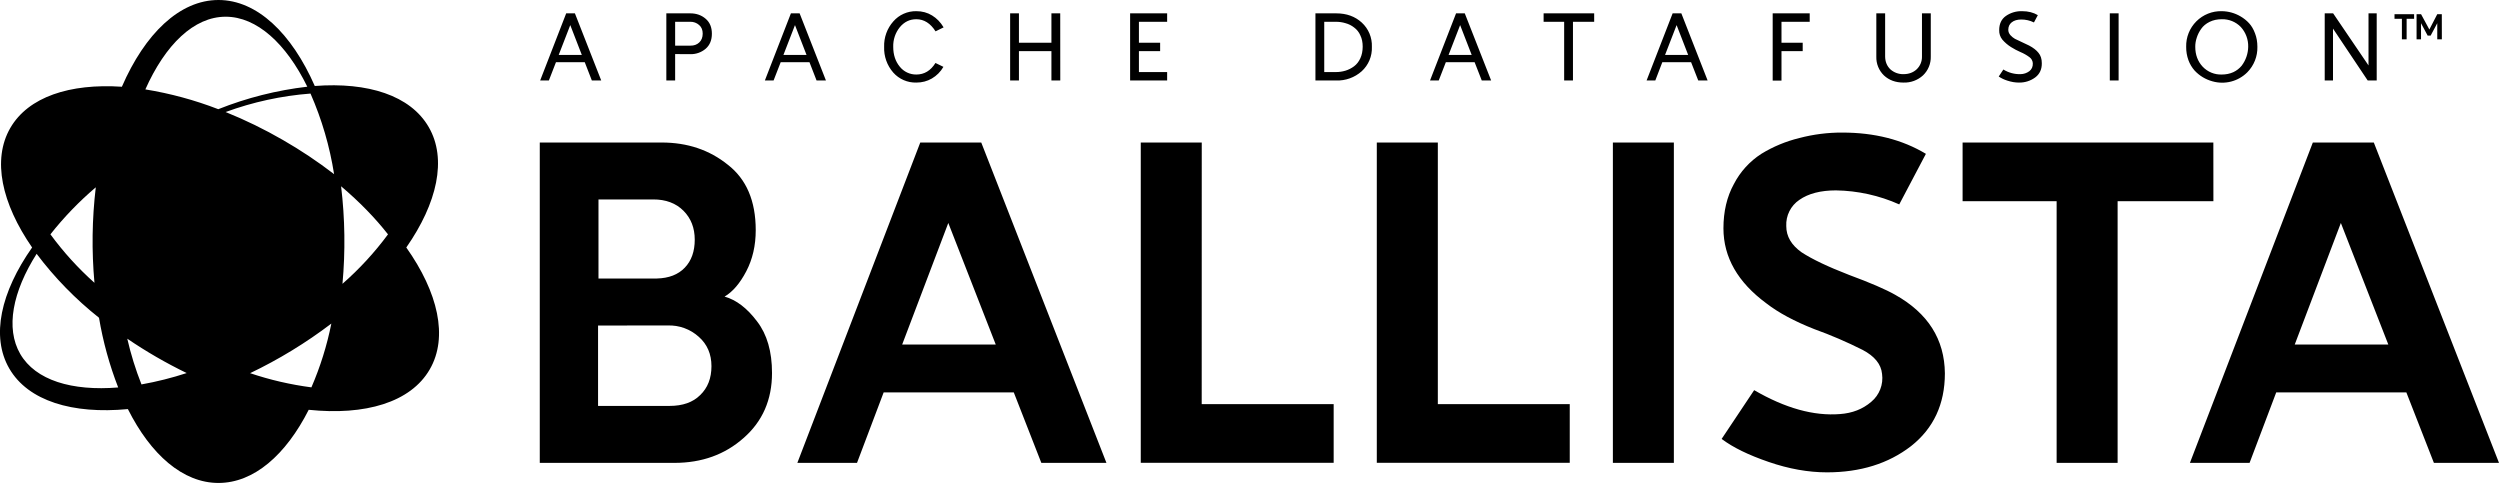
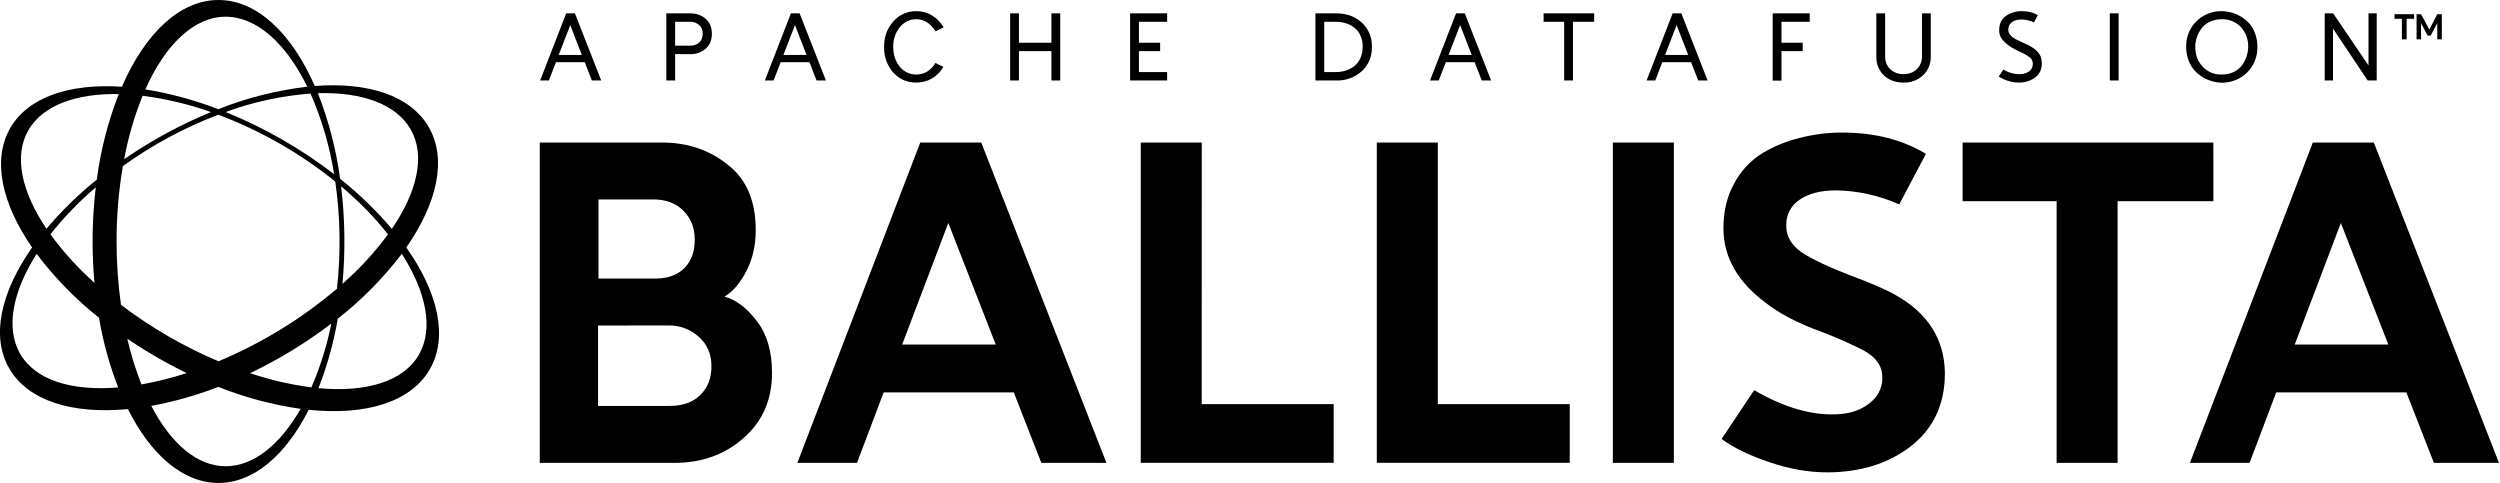
<svg xmlns="http://www.w3.org/2000/svg" viewBox="0 0 528 102" fill="#000">
-   <path fillRule="evenodd" clipRule="evenodd" d="M46.14 102c7.48 0 14.23-5.92 19.06-15.45 11.9 1.24 21.53-1.55 25.56-8.53 3.96-6.83 1.75-16.28-4.95-25.75 6.53-9.37 8.65-18.69 4.73-25.44-3.86-6.68-12.85-9.53-24.06-8.67C61.61 7.06 54.3 0 46.14 0c-8.2 0-15.53 7.12-20.4 18.32-10.98-.73-19.75 2.13-23.56 8.7-3.88 6.71-1.82 15.95 4.6 25.25-6.6 9.4-8.75 18.77-4.82 25.56 3.98 6.87 13.38 9.68 25.05 8.57 4.83 9.62 11.62 15.6 19.13 15.6M31.95 85.72c4.12 7.9 9.64 12.75 15.71 12.75 5.91 0 11.52-4.59 15.83-12.12a76 76 0 0 1-17.38-4.64 78 78 0 0 1-14.16 4.01m7.48-6.93a71 71 0 0 1-9.55 2.4 67 67 0 0 1-3-9.66 99 99 0 0 0 12.55 7.26m6.7-2.48a96 96 0 0 0 25.03-15.33 89 89 0 0 0-.35-22.63 88 88 0 0 0-11.55-7.91 88 88 0 0 0-13.16-6.21 88 88 0 0 0-20.15 10.85A94 94 0 0 0 24.62 51c0 4.65.33 9.14.93 13.38A96 96 0 0 0 46.13 76.3m6.68 2.52a99 99 0 0 0 17.17-10.48 67 67 0 0 1-4.21 13.47 68 68 0 0 1-12.96-3M71.34 67.3a75 75 0 0 1-4.08 14.68c10 .93 17.9-1.36 21.2-7.04 3.16-5.47 1.58-13.27-3.6-21.34a75 75 0 0 1-13.52 13.7m11.42-18.96c5.4-7.91 7.14-15.56 3.95-21.06-3.08-5.33-10.33-7.87-19.58-7.6a77 77 0 0 1 4.7 18.08 78 78 0 0 1 10.93 10.58M65.58 19.76a69 69 0 0 1 4.98 17.02 97 97 0 0 0-10.8-7.21 96 96 0 0 0-12.11-5.91 67 67 0 0 1 17.93-3.9m-.68-1.45a74 74 0 0 0-18.8 4.75 77 77 0 0 0-15.4-4.18C34.9 9.45 40.95 3.53 47.66 3.53c6.58 0 12.78 5.68 17.24 14.78m-20.34 5.36a69 69 0 0 0-14.44-3.44 69 69 0 0 0-3.9 13.4 98 98 0 0 1 18.34-9.96M20.44 37.94a77 77 0 0 1 4.64-18.07c-9-.17-16.04 2.38-19.07 7.6-3.15 5.46-1.47 13.01 3.8 20.84a77 77 0 0 1 10.63-10.37M7.74 53.61a74 74 0 0 0 13.17 13.5 75 75 0 0 0 4.05 14.72c-9.77.8-17.45-1.5-20.69-7.08C1.13 69.32 2.66 61.6 7.74 53.6m2.9-4.1a70 70 0 0 1 9.59-9.94 97 97 0 0 0-.28 20.17 66 66 0 0 1-9.3-10.24m71.3 0a66 66 0 0 1-9.62 10.45 98 98 0 0 0-.29-20.6c3.86 3.27 7.2 6.7 9.9 10.15" />
+   <path fill-rule="evenodd" clip-rule="evenodd" d="M46.14 102c7.48 0 14.23-5.92 19.06-15.45 11.9 1.24 21.53-1.55 25.56-8.53 3.96-6.83 1.75-16.28-4.95-25.75 6.53-9.37 8.65-18.69 4.73-25.44-3.86-6.68-12.85-9.53-24.06-8.67C61.61 7.06 54.3 0 46.14 0c-8.2 0-15.53 7.12-20.4 18.32-10.98-.73-19.75 2.13-23.56 8.7-3.88 6.71-1.82 15.95 4.6 25.25-6.6 9.4-8.75 18.77-4.82 25.56 3.98 6.87 13.38 9.68 25.05 8.57 4.83 9.62 11.62 15.6 19.13 15.6M31.95 85.72c4.12 7.9 9.64 12.75 15.71 12.75 5.91 0 11.52-4.59 15.83-12.12a76 76 0 0 1-17.38-4.64 78 78 0 0 1-14.16 4.01m7.48-6.93a71 71 0 0 1-9.55 2.4 67 67 0 0 1-3-9.66 99 99 0 0 0 12.55 7.26m6.7-2.48a96 96 0 0 0 25.03-15.33 89 89 0 0 0-.35-22.63 88 88 0 0 0-11.55-7.91 88 88 0 0 0-13.16-6.21 88 88 0 0 0-20.15 10.85A94 94 0 0 0 24.62 51c0 4.65.33 9.14.93 13.38A96 96 0 0 0 46.13 76.3m6.68 2.52a99 99 0 0 0 17.17-10.48 67 67 0 0 1-4.21 13.47 68 68 0 0 1-12.96-3M71.34 67.3a75 75 0 0 1-4.08 14.68c10 .93 17.9-1.36 21.2-7.04 3.16-5.47 1.58-13.27-3.6-21.34a75 75 0 0 1-13.52 13.7m11.42-18.96c5.4-7.91 7.14-15.56 3.95-21.06-3.08-5.33-10.33-7.87-19.58-7.6a77 77 0 0 1 4.7 18.08 78 78 0 0 1 10.93 10.58M65.58 19.76a69 69 0 0 1 4.98 17.02 97 97 0 0 0-10.8-7.21 96 96 0 0 0-12.11-5.91 67 67 0 0 1 17.93-3.9m-.68-1.45a74 74 0 0 0-18.8 4.75 77 77 0 0 0-15.4-4.18C34.9 9.45 40.95 3.53 47.66 3.53c6.58 0 12.78 5.68 17.24 14.78m-20.34 5.36a69 69 0 0 0-14.44-3.44 69 69 0 0 0-3.9 13.4 98 98 0 0 1 18.34-9.96M20.44 37.94a77 77 0 0 1 4.64-18.07c-9-.17-16.04 2.38-19.07 7.6-3.15 5.46-1.47 13.01 3.8 20.84a77 77 0 0 1 10.63-10.37M7.74 53.61a74 74 0 0 0 13.17 13.5 75 75 0 0 0 4.05 14.72c-9.77.8-17.45-1.5-20.69-7.08C1.13 69.32 2.66 61.6 7.74 53.6m2.9-4.1a70 70 0 0 1 9.59-9.94 97 97 0 0 0-.28 20.17 66 66 0 0 1-9.3-10.24m71.3 0a66 66 0 0 1-9.62 10.45 98 98 0 0 0-.29-20.6c3.86 3.27 7.2 6.7 9.9 10.15" />
  <path d="M114 30.1h25.76q8.12 0 13.94 4.68 5.91 4.57 5.91 13.83 0 4.87-2 8.69t-4.58 5.34q3.72 1.05 6.87 5.25 3.15 4.1 3.15 10.88 0 8.49-6.01 13.74-5.92 5.25-14.6 5.25H114zm12.4 12.02v16.7h12.32q3.81-.09 5.91-2.29 2.1-2.19 2.1-5.91t-2.38-6.11q-2.4-2.4-6.4-2.39zm-.09 26.63v16.98h15.08q4.2 0 6.49-2.29 2.38-2.28 2.38-6.1 0-3.83-2.67-6.2a9.3 9.3 0 0 0-6.58-2.4zm87.8 14.12h-27.48L181 97.76h-12.6l25.96-67.66h12.88l26.44 67.66h-13.75zm-3.81-10.11-10.02-25.67-9.74 25.67zm43.5 12.59h27.87v12.4h-40.74V30.1h12.88zm49.87 0h27.86v12.4h-40.75V30.1h12.89zm49.85 12.41h-12.88V30.1h12.88zM389.1 28q10.2 0 17.65 4.49l-5.63 10.68a34 34 0 0 0-13.36-2.96q-4.87 0-7.73 2a6.3 6.3 0 0 0-2.77 5.54q0 3.25 3.24 5.54 3.35 2.19 10.02 4.77 6.69 2.47 9.74 4.2 10.4 5.82 10.5 16.6-.01 9.74-7.16 15.37-7.17 5.53-17.75 5.53-5.92 0-12.31-2.2-6.4-2.19-9.93-4.86l6.87-10.3q9.84 5.72 18.13 5.05 3.91-.28 6.59-2.58a6.5 6.5 0 0 0 2.29-5.91q-.3-3.06-4.1-5.06a92 92 0 0 0-10.21-4.39q-6.3-2.48-10.12-5.44-9.06-6.68-9.07-15.84 0-5.34 2.2-9.35a16.7 16.7 0 0 1 5.82-6.4 28 28 0 0 1 8.02-3.33 35 35 0 0 1 9.06-1.15m78.38 14.5h-20.23v55.26h-12.88V42.5H414.5V30.1h52.96zm40.75 40.37h-27.48l-5.63 14.89h-12.6l25.96-67.66h12.88l26.44 67.66h-13.75zm-3.81-10.11-10.02-25.67-9.74 25.67zM123.5 13.14h-6.08l-1.5 3.86h-1.84l5.5-14.18h1.84L126.98 17H125zm-.62-1.54-2.44-6.3-2.44 6.3zm17.85-8.78h5.06q1.92 0 3.24 1.14 1.32 1.12 1.32 3.16t-1.32 3.18a4.8 4.8 0 0 1-3.24 1.14l-3.2-.02V17h-1.86zm1.86 6.82h3.22q1.13.02 1.86-.66t.74-1.86-.76-1.84a2.7 2.7 0 0 0-1.86-.68h-3.2zm28.37 3.5h-6.08l-1.5 3.86h-1.84l5.5-14.18h1.84L174.44 17h-1.98zm-.62-1.54-2.44-6.3-2.44 6.3zm23.2-9.24q1.84 0 3.31.9 1.48.9 2.44 2.52l-1.7.84q-1.62-2.55-4.06-2.56-2.1 0-3.5 1.7a6.3 6.3 0 0 0-1.38 4.14q0 2.5 1.38 4.18a4.4 4.4 0 0 0 3.5 1.66q2.52 0 4.04-2.44l1.68.82a6.7 6.7 0 0 1-2.44 2.46q-1.48.86-3.28.86a6.3 6.3 0 0 1-4.88-2.12 7.8 7.8 0 0 1-1.92-5.42 7.7 7.7 0 0 1 1.94-5.38 6.3 6.3 0 0 1 4.86-2.16M223.93 17h-1.87v-6.2h-6.86V17h-1.86V2.82h1.86v6.2h6.86v-6.2h1.86zM246.5 4.6h-5.96v4.42h4.48v1.78h-4.48v4.42h5.96V17h-7.82V2.82h7.82zm31.32-1.78h4.4q3.26 0 5.38 1.94a6.6 6.6 0 0 1 2.14 5.14 6.6 6.6 0 0 1-2.16 5.16 7.7 7.7 0 0 1-5.4 1.94h-4.36zm1.86 1.78v10.62h2.44a7 7 0 0 0 2.06-.3q.97-.3 1.8-.92t1.32-1.68.5-2.44-.5-2.42a4 4 0 0 0-1.32-1.66 5 5 0 0 0-1.8-.9q-.97-.3-2.04-.3zm31.76 8.54h-6.08l-1.5 3.86h-1.84l5.5-14.18h1.84L314.93 17h-1.98zm-.62-1.54-2.44-6.3-2.44 6.3zm25.87-7h-4.48V17h-1.86V4.6h-4.34V2.82h10.68zm20.47 8.54h-6.08L349.6 17h-1.84l5.5-14.18h1.84L360.65 17h-1.98zm-.62-1.54-2.44-6.3-2.44 6.3zm25.67-7h-5.96v4.42h4.48v1.78h-4.48v6.22h-1.86V2.82h7.82zm25.57-1.78v9.12a5.3 5.3 0 0 1-1.64 3.98 5.8 5.8 0 0 1-4.12 1.52q-2.5 0-4.12-1.5a5.3 5.3 0 0 1-1.62-4V2.82h1.86v9.12q.02 1.65 1.1 2.7a4 4 0 0 0 2.78 1.02q1.68 0 2.78-1.02a3.6 3.6 0 0 0 1.12-2.7V2.82zm19.3-.46q1.91 0 3.31.84l-.82 1.54a6 6 0 0 0-2.68-.62q-1.27 0-2.02.6-.72.58-.72 1.58 0 .6.44 1.12.46.5.96.78l1.52.72q1.02.45 1.48.7 1.32.7 1.98 1.54.7.84.7 2.18.03 1.95-1.4 3.02a5.6 5.6 0 0 1-3.46 1.08q-1.15 0-2.38-.4a7 7 0 0 1-1.86-.88l.98-1.48a6.5 6.5 0 0 0 3.64.98 3.2 3.2 0 0 0 1.84-.62q.78-.6.74-1.68a1.7 1.7 0 0 0-.7-1.28 9 9 0 0 0-1.94-1.1 15 15 0 0 1-1.96-1.04 8 8 0 0 1-1.84-1.58 3 3 0 0 1-.66-2q0-1.98 1.4-2.98a5.7 5.7 0 0 1 3.44-1.02M447.45 17h-1.86V2.82h1.86zm21.79-14.64a8 8 0 0 1 3.96 1.1q1.02.59 1.8 1.44.78.84 1.26 2.14.5 1.28.5 2.84a7.4 7.4 0 0 1-2.14 5.4 7.5 7.5 0 0 1-7.34 1.9 8 8 0 0 1-3.8-2.3 7 7 0 0 1-1.28-2.16 8 8 0 0 1-.48-2.84 7.34 7.34 0 0 1 7.52-7.52m0 1.7q-1.44 0-2.58.56-1.13.56-1.76 1.46-.63.88-.94 1.86-.33.98-.32 1.94 0 2.52 1.56 4.2a5.3 5.3 0 0 0 4.04 1.66q1.34 0 2.44-.5a5 5 0 0 0 1.76-1.36 6.8 6.8 0 0 0 1.38-4 6 6 0 0 0-1.56-4.18 5.4 5.4 0 0 0-4.02-1.64M501.96 17h-1.9l-7.33-10.96V17h-1.75V2.82h1.78l7.47 11v-11h1.73zm7.9-13.03h-1.58V8.3h-1V3.97h-1.56V3h4.14zm5.86 4.33h-.97V4.9l-1.4 2.62h-.63l-1.4-2.62v3.4h-.94V3h.95l1.75 3.23L514.75 3h.96z" />
</svg>
